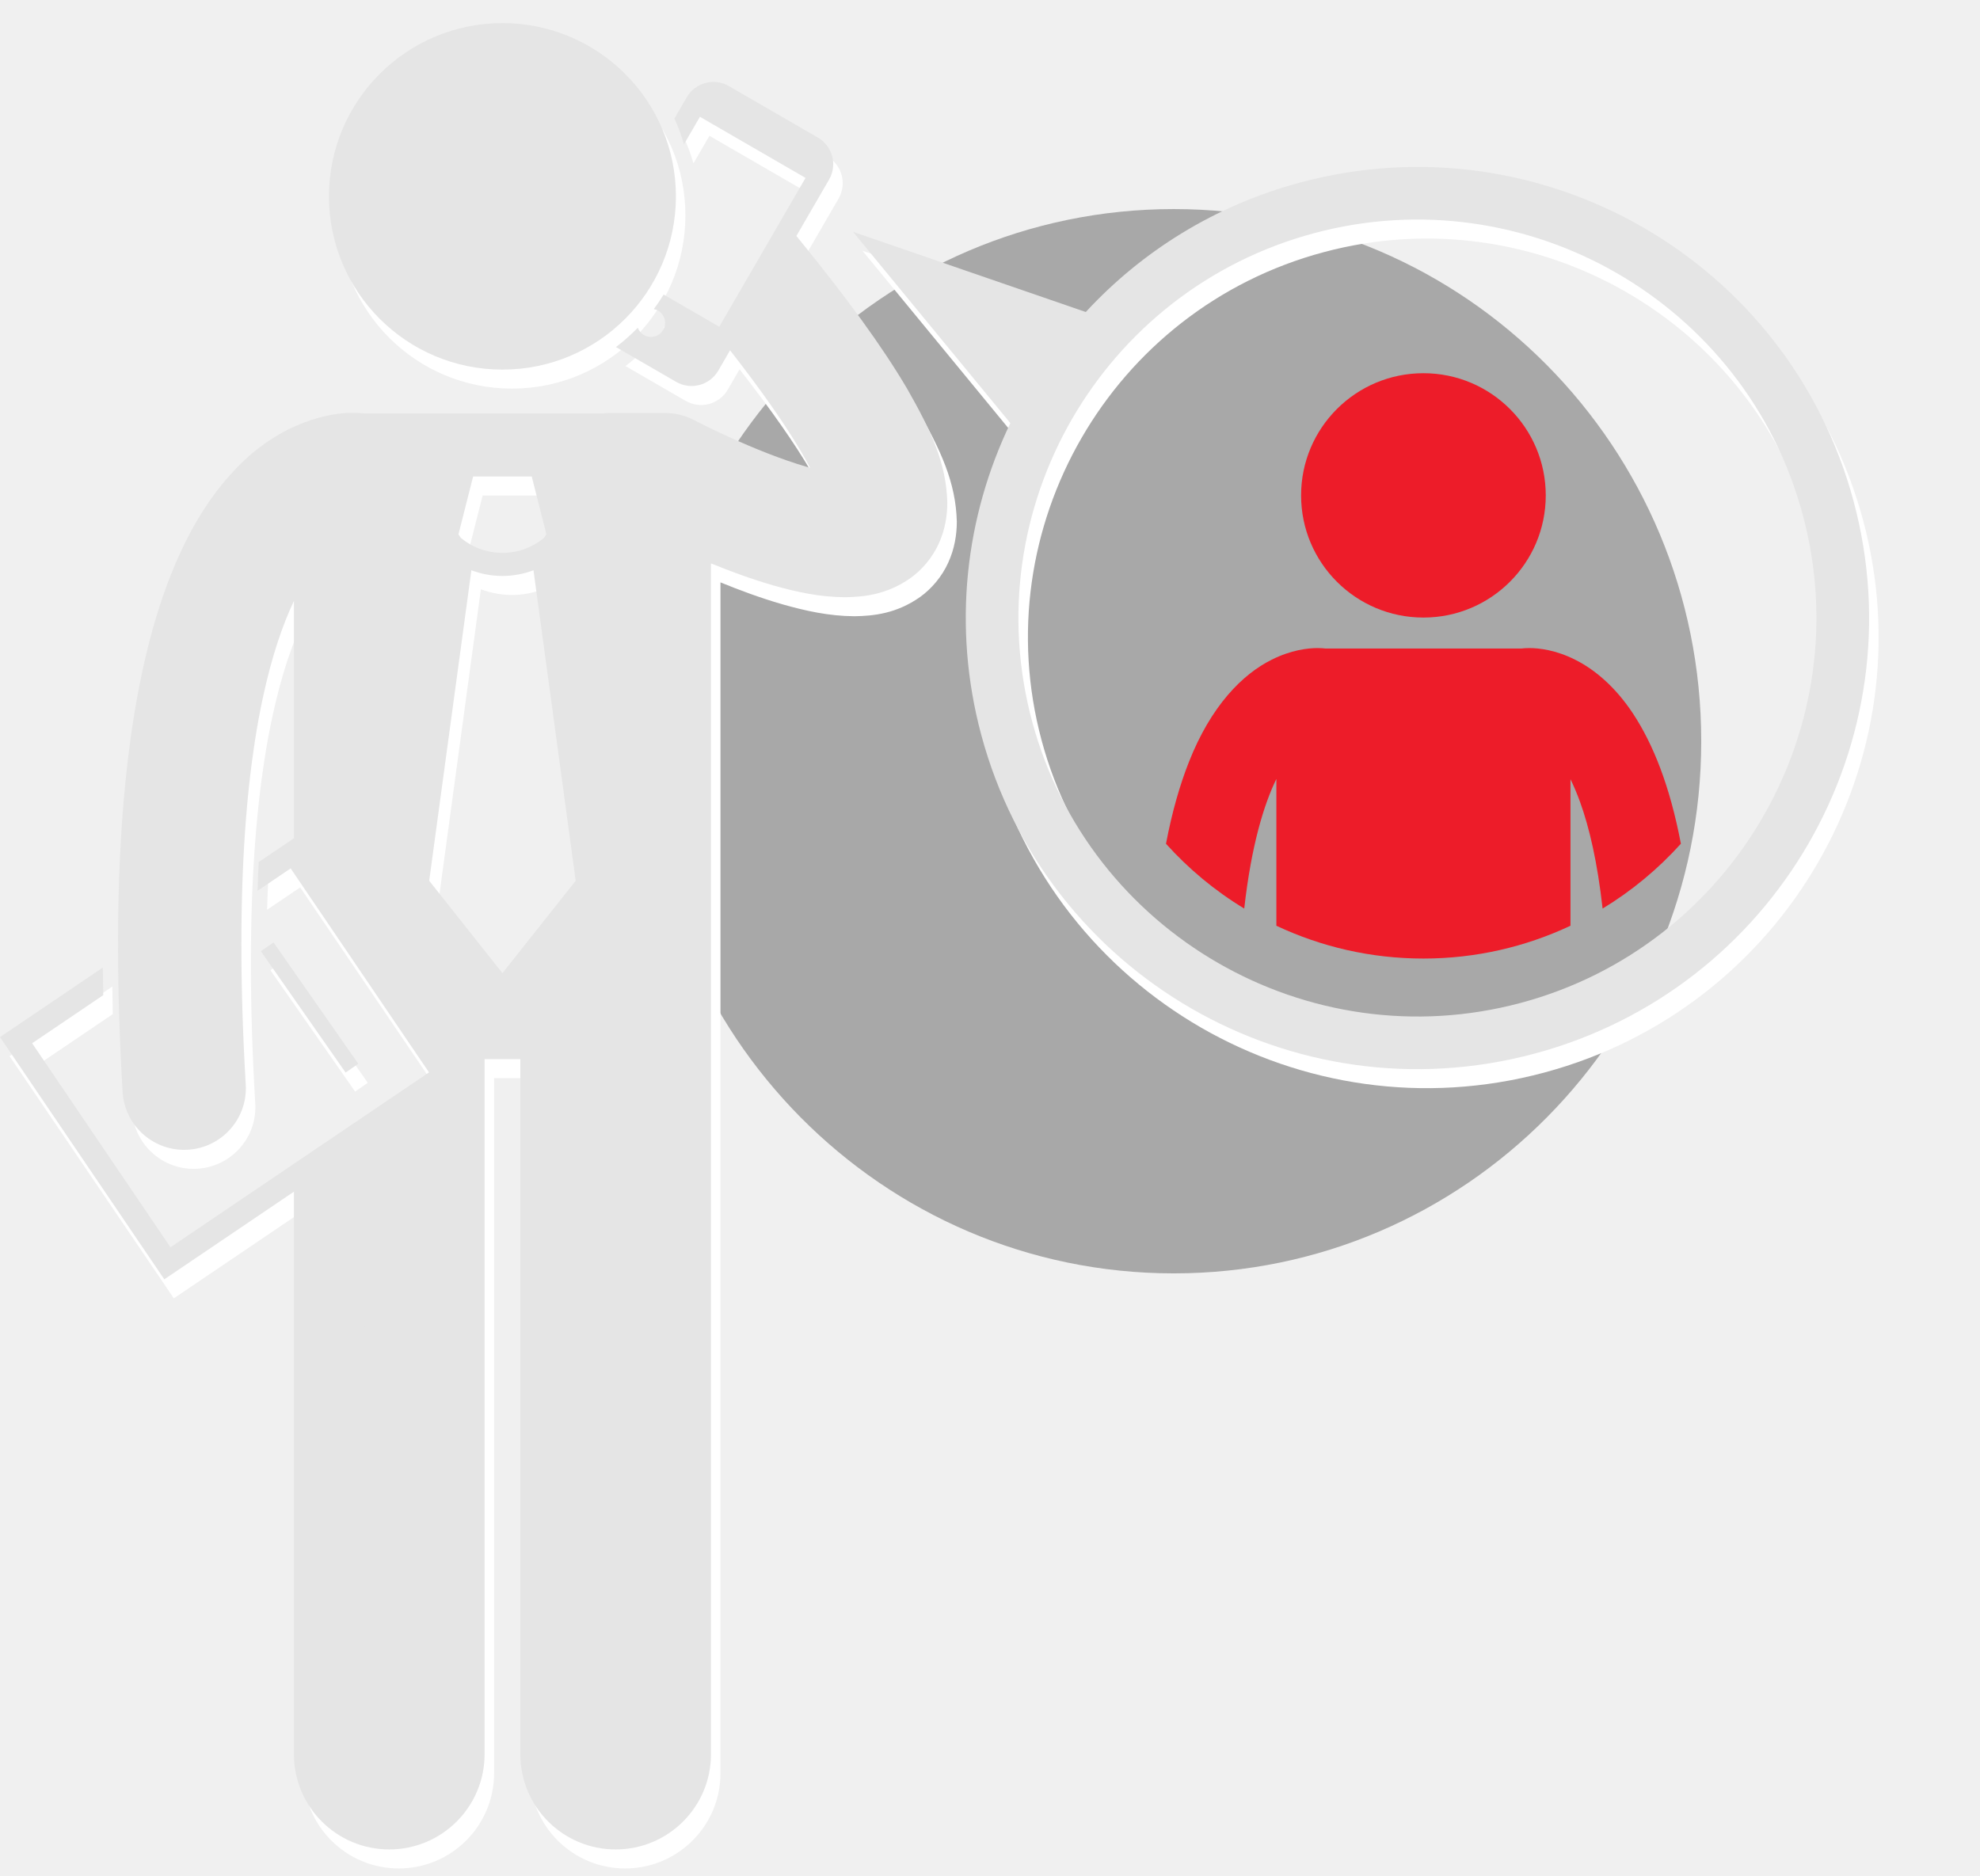
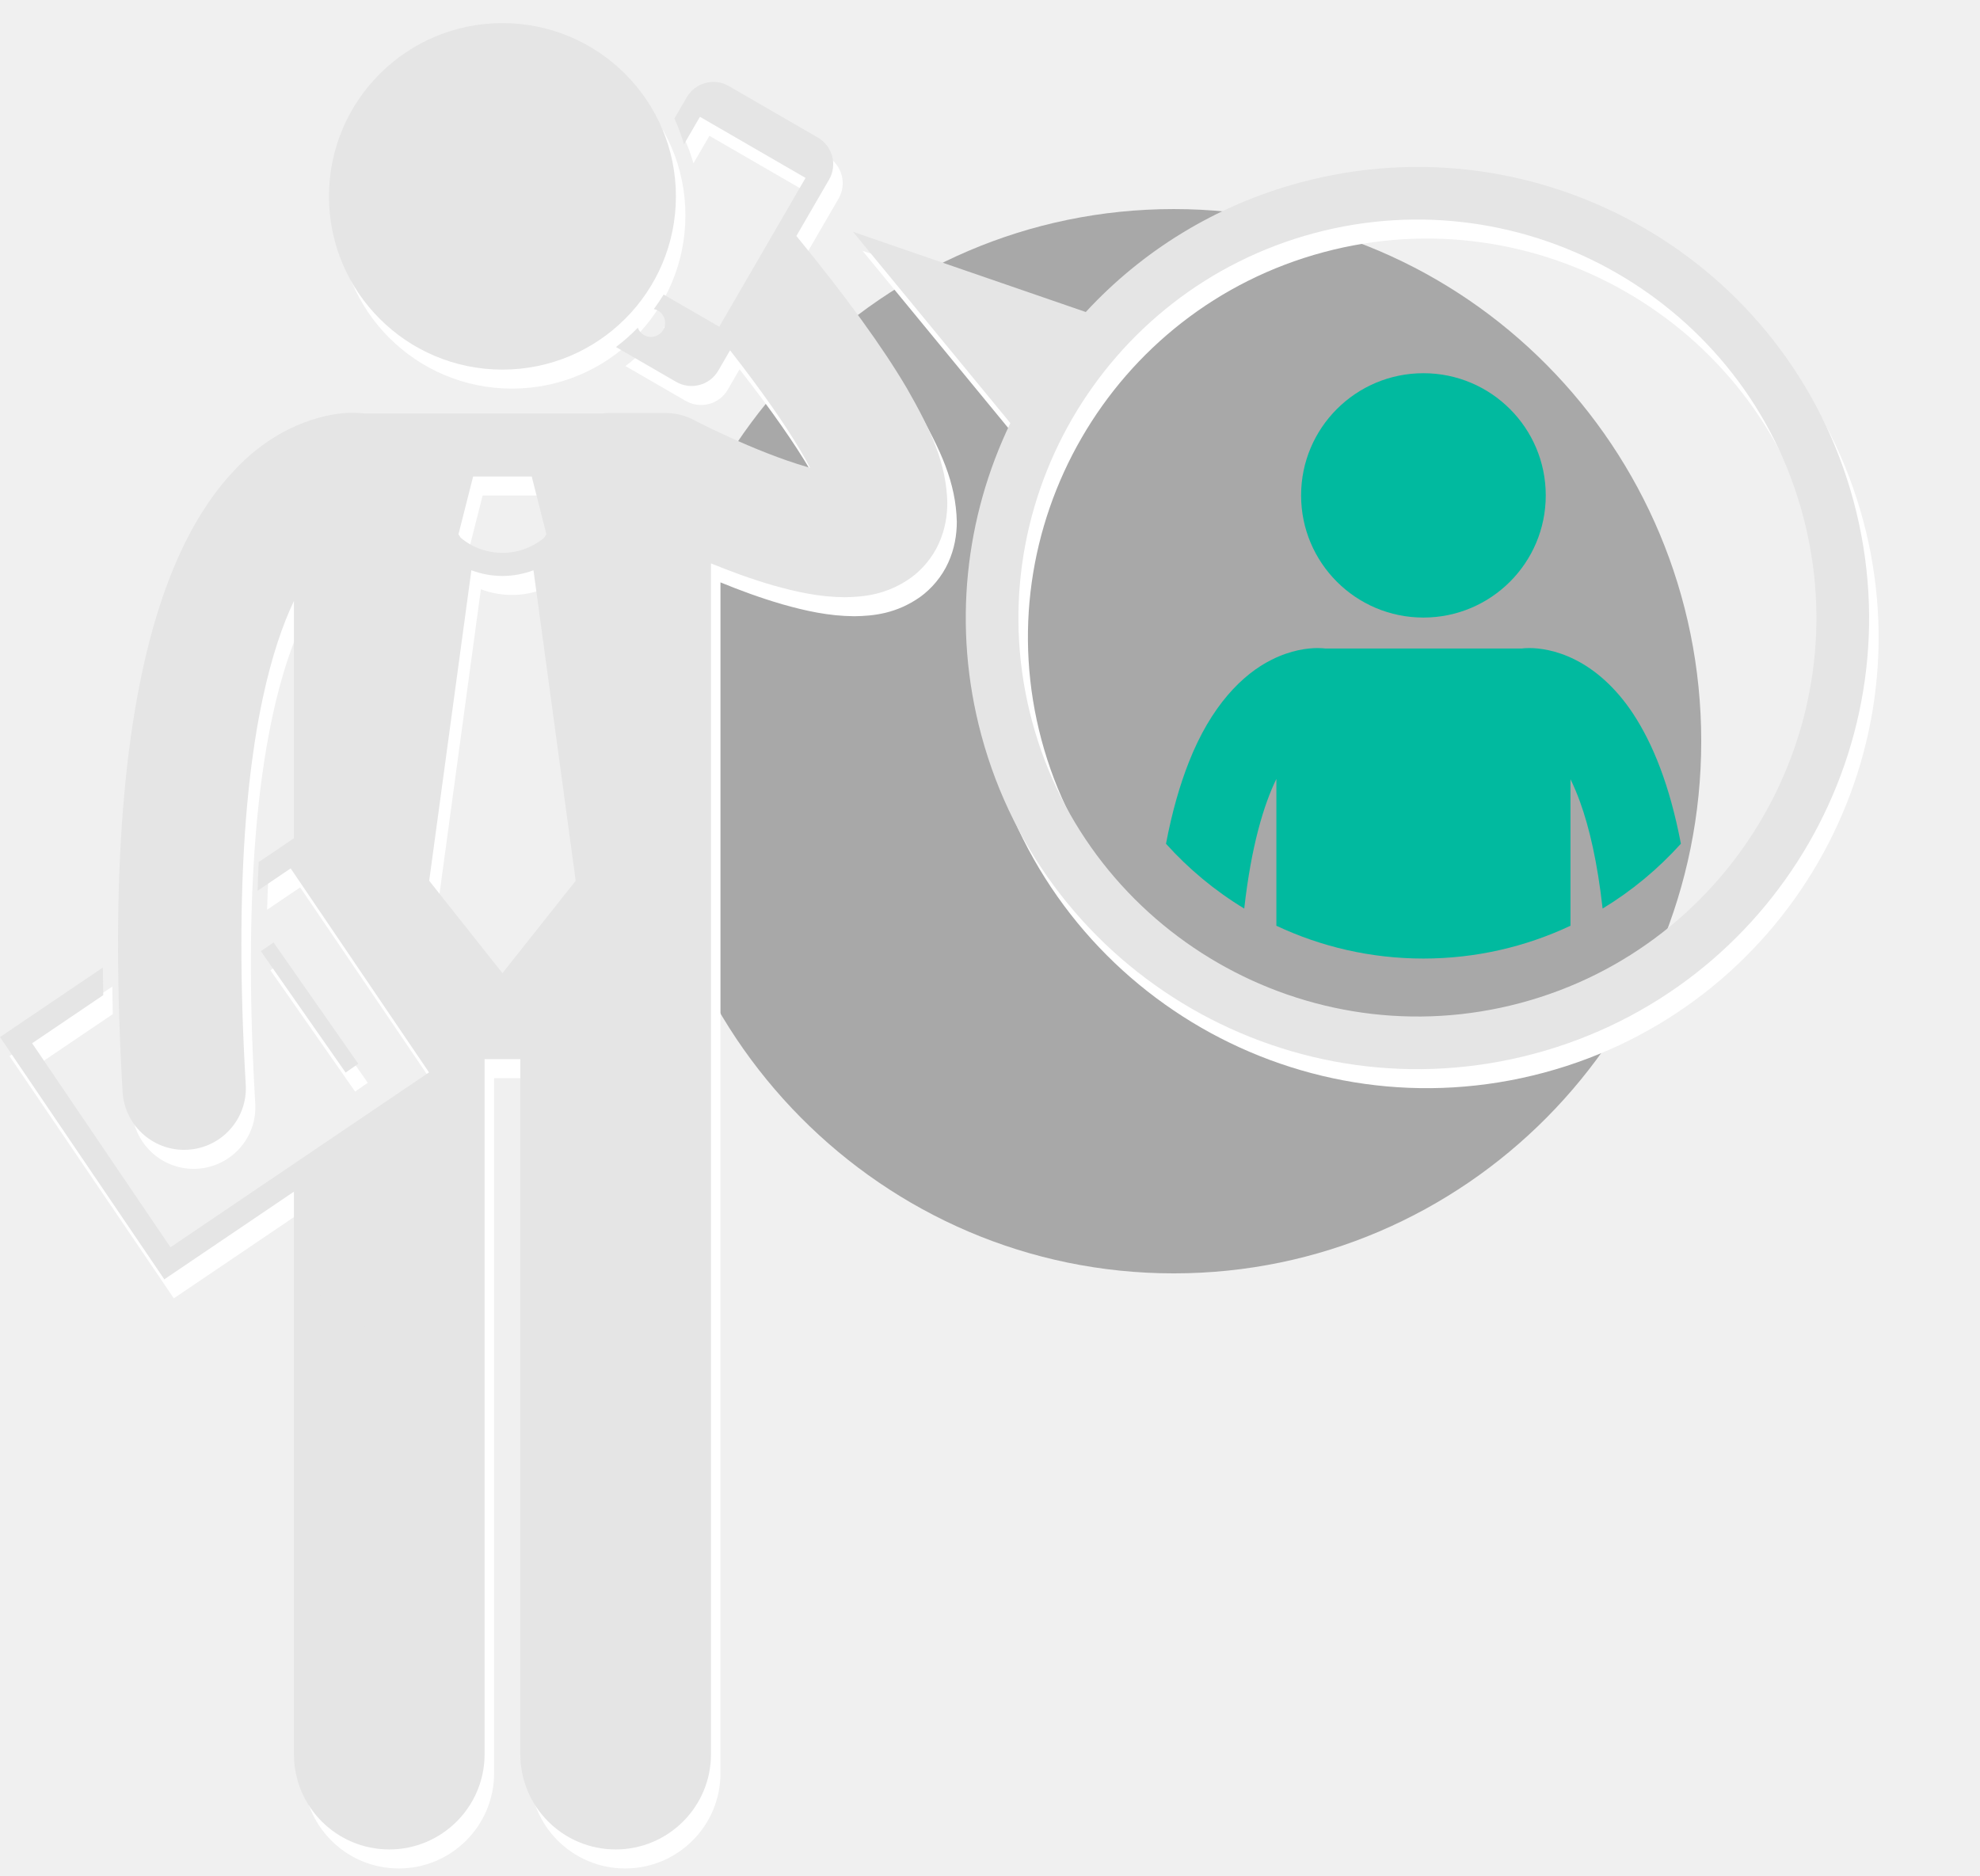
<svg xmlns="http://www.w3.org/2000/svg" width="171" height="162" viewBox="0 0 171 162" fill="none">
  <ellipse cx="101.37" cy="64.023" rx="45.555" ry="45.965" fill="black" fill-opacity="0.3" />
  <path d="M15.011 112.145L26.206 104.572V153.164C26.206 157.707 29.893 161.387 34.438 161.387C38.984 161.387 42.671 157.707 42.671 153.164V93.125H45.757V153.164C45.757 157.707 49.444 161.387 53.989 161.387C58.536 161.387 62.223 157.707 62.223 153.164V50.303C63.869 50.976 65.684 51.652 67.56 52.194C69.556 52.76 71.569 53.213 73.783 53.227C75.436 53.204 77.413 53.006 79.459 51.569C80.456 50.858 81.357 49.788 81.892 48.602C82.435 47.416 82.634 46.185 82.634 45.06C82.55 41.686 81.267 38.892 79.136 35.168C77.051 31.636 73.974 27.368 69.6 22.022L72.421 17.157C73.159 15.885 72.725 14.258 71.453 13.522L63.769 9.076C62.498 8.341 60.867 8.773 60.13 10.045L59.068 11.877C59.394 12.594 59.67 13.339 59.891 14.106L61.269 11.73L70.391 17.008L62.938 29.86L58.136 27.084C57.873 27.515 57.59 27.932 57.289 28.336C57.413 28.362 57.536 28.402 57.653 28.469C58.237 28.807 58.434 29.552 58.098 30.135C57.759 30.718 57.013 30.917 56.429 30.579C56.174 30.432 55.998 30.206 55.904 29.951C55.318 30.553 54.688 31.111 54.017 31.617L59.214 34.624C60.487 35.36 62.116 34.927 62.854 33.656L63.872 31.9C66.672 35.484 68.66 38.365 69.957 40.569C70.273 41.103 70.548 41.597 70.783 42.048C70.696 42.024 70.607 41.998 70.519 41.972C68.354 41.351 65.836 40.32 63.932 39.455C62.974 39.023 62.166 38.632 61.604 38.354C61.324 38.216 61.105 38.105 60.962 38.031C60.817 37.957 60.764 37.927 60.764 37.927C59.991 37.521 59.15 37.314 58.277 37.314H53.451C53.234 37.314 53.021 37.331 52.81 37.356H32.307C32.303 37.355 32.299 37.355 32.295 37.354C32.096 37.329 31.778 37.301 31.354 37.301C29.462 37.249 25.105 38.036 21.233 42.08C17.843 45.589 14.896 51.123 13.041 59.968C12.771 61.256 12.524 62.612 12.302 64.045C12.302 64.049 12.302 64.054 12.3 64.058C11.487 69.323 11.014 75.619 11.014 83.209C11.014 87.103 11.139 91.339 11.409 95.952C11.576 98.778 13.923 100.959 16.723 100.961C16.829 100.961 16.933 100.957 17.04 100.95C19.976 100.778 22.217 98.261 22.045 95.327C21.785 90.904 21.667 86.875 21.668 83.208C21.667 76.073 22.116 70.311 22.825 65.701C22.828 65.69 22.831 65.68 22.832 65.669C23.041 64.31 23.274 63.063 23.524 61.902C24.307 58.253 25.258 55.542 26.205 53.554V74.046L23.162 76.105C23.123 76.915 23.092 77.742 23.067 78.58L25.923 76.648L37.872 94.269L15.543 109.374L3.596 91.752L9.739 87.596C9.721 86.793 9.707 85.998 9.699 85.213L0.821 91.22L15.011 112.145ZM44.213 85.698L37.888 77.717L41.531 50.899C42.394 51.222 43.303 51.391 44.212 51.39H44.213C44.213 51.39 44.216 51.39 44.217 51.39C45.125 51.39 46.032 51.221 46.894 50.898L50.539 77.717L44.213 85.698ZM41.682 42.799H44.213H46.743L48.008 47.787L47.816 48.09C46.773 48.959 45.496 49.394 44.212 49.395C42.928 49.394 41.652 48.959 40.611 48.093L40.417 47.787L41.682 42.799Z" fill="white" />
  <path d="M24.444 83.043L23.351 83.804L30.669 94.284L31.762 93.523L24.444 83.043Z" fill="white" />
  <path d="M32.844 116.987L28.048 110.129C28.089 111.128 28.136 112.139 28.189 113.159L31.515 117.915L32.844 116.987Z" fill="white" />
  <path d="M44.213 33.566C52.487 33.566 59.195 26.866 59.195 18.602C59.195 10.337 52.487 3.637 44.213 3.637C35.939 3.637 29.231 10.337 29.231 18.602C29.231 26.866 35.939 33.566 44.213 33.566Z" fill="white" />
  <path d="M88.078 38.188C84.186 46.283 83.054 55.752 85.563 65.108C91.138 85.888 112.524 98.222 133.329 92.654C154.134 87.086 166.481 65.724 160.906 44.943C155.331 24.161 133.946 11.829 113.141 17.397C105.745 19.376 99.427 23.357 94.594 28.592L74.487 21.662L88.078 38.188ZM114.317 21.781C132.669 16.869 151.599 27.786 156.516 46.116C161.434 64.448 150.504 83.357 132.153 88.268C113.802 93.18 94.87 82.264 89.953 63.932C85.035 45.601 95.966 26.692 114.317 21.781Z" fill="white" />
-   <path d="M107.457 78.478C108.067 73.04 109.155 69.485 110.233 67.28V79.962C114.089 81.776 118.391 82.795 122.93 82.795C127.471 82.795 131.775 81.775 135.633 79.96V67.305C135.911 67.874 136.191 68.528 136.467 69.29C137.251 71.457 137.958 74.455 138.407 78.478C140.927 76.949 143.203 75.056 145.168 72.876C144.204 67.821 142.751 64.254 141.044 61.65C139.502 59.31 137.698 57.811 136.03 56.98C134.365 56.141 132.902 55.974 132.07 55.977C131.77 55.977 131.546 55.997 131.404 56.016C131.402 56.016 131.401 56.016 131.401 56.016H114.466C114.463 56.016 114.461 56.015 114.46 56.015H114.458C114.317 55.998 114.093 55.977 113.794 55.977C112.961 55.975 111.499 56.141 109.833 56.98C107.307 58.231 104.584 60.969 102.679 65.817C101.9 67.784 101.227 70.112 100.699 72.881C102.66 75.059 104.935 76.95 107.457 78.478Z" fill="#ED1C29" />
-   <path d="M122.932 53.342C128.767 53.342 133.497 48.617 133.497 42.789C133.497 36.961 128.767 32.236 122.932 32.236C117.097 32.236 112.367 36.961 112.367 42.789C112.367 48.617 117.097 53.342 122.932 53.342Z" fill="#ED1C29" />
+   <path d="M107.457 78.478C108.067 73.04 109.155 69.485 110.233 67.28V79.962C114.089 81.776 118.391 82.795 122.93 82.795C127.471 82.795 131.775 81.775 135.633 79.96V67.305C135.911 67.874 136.191 68.528 136.467 69.29C137.251 71.457 137.958 74.455 138.407 78.478C140.927 76.949 143.203 75.056 145.168 72.876C144.204 67.821 142.751 64.254 141.044 61.65C139.502 59.31 137.698 57.811 136.03 56.98C134.365 56.141 132.902 55.974 132.07 55.977C131.77 55.977 131.546 55.997 131.404 56.016C131.402 56.016 131.401 56.016 131.401 56.016H114.466C114.463 56.016 114.461 56.015 114.46 56.015H114.458C114.317 55.998 114.093 55.977 113.794 55.977C112.961 55.975 111.499 56.141 109.833 56.98C107.307 58.231 104.584 60.969 102.679 65.817C101.9 67.784 101.227 70.112 100.699 72.881C102.66 75.059 104.935 76.95 107.457 78.478Z" fill="#01ba9f" />
+   <path d="M122.932 53.342C128.767 53.342 133.497 48.617 133.497 42.789C133.497 36.961 128.767 32.236 122.932 32.236C117.097 32.236 112.367 36.961 112.367 42.789C112.367 48.617 117.097 53.342 122.932 53.342Z" fill="#01ba9f" />
  <path d="M14.19 110.503L25.385 102.93V151.523C25.385 156.065 29.072 159.745 33.617 159.745C38.163 159.745 41.85 156.065 41.85 151.523V91.484H44.937V151.523C44.937 156.065 48.623 159.745 53.169 159.745C57.715 159.745 61.402 156.065 61.402 151.523V48.662C63.048 49.334 64.864 50.01 66.739 50.553C68.736 51.118 70.748 51.571 72.962 51.585C74.615 51.562 76.592 51.364 78.638 49.928C79.636 49.216 80.537 48.147 81.071 46.961C81.615 45.775 81.814 44.544 81.814 43.418C81.729 40.044 80.447 37.25 78.315 33.526C76.23 29.994 73.153 25.727 68.779 20.381L71.601 15.515C72.338 14.244 71.904 12.616 70.632 11.88L62.949 7.434C61.677 6.699 60.046 7.132 59.31 8.404L58.247 10.235C58.573 10.952 58.849 11.697 59.07 12.465L60.448 10.088L69.57 15.367L62.117 28.219L57.315 25.442C57.052 25.873 56.769 26.291 56.468 26.694C56.592 26.72 56.715 26.76 56.832 26.827C57.416 27.165 57.614 27.911 57.277 28.494C56.939 29.077 56.192 29.276 55.608 28.938C55.353 28.791 55.177 28.564 55.083 28.309C54.498 28.911 53.867 29.469 53.196 29.975L58.393 32.983C59.666 33.718 61.295 33.285 62.033 32.014L63.051 30.258C65.851 33.842 67.839 36.723 69.136 38.928C69.453 39.462 69.727 39.956 69.962 40.407C69.875 40.382 69.786 40.357 69.698 40.331C67.533 39.709 65.015 38.679 63.111 37.813C62.154 37.382 61.345 36.991 60.783 36.712C60.504 36.574 60.284 36.463 60.141 36.389C59.996 36.316 59.943 36.286 59.943 36.286C59.17 35.879 58.329 35.673 57.457 35.673H52.63C52.413 35.673 52.2 35.689 51.989 35.715H31.486C31.482 35.714 31.478 35.713 31.474 35.712C31.275 35.687 30.957 35.659 30.533 35.659C28.642 35.607 24.284 36.395 20.412 40.439C17.022 43.947 14.075 49.481 12.22 58.327C11.95 59.615 11.703 60.971 11.481 62.404C11.481 62.407 11.481 62.412 11.479 62.417C10.666 67.681 10.193 73.978 10.193 81.567C10.193 85.461 10.318 89.698 10.588 94.31C10.755 97.137 13.102 99.318 15.903 99.319C16.008 99.319 16.112 99.315 16.219 99.308C19.155 99.137 21.396 96.62 21.224 93.686C20.964 89.262 20.846 85.234 20.847 81.566C20.846 74.431 21.295 68.669 22.005 64.06C22.007 64.048 22.01 64.038 22.011 64.027C22.22 62.668 22.453 61.421 22.703 60.261C23.486 56.612 24.437 53.9 25.384 51.912V72.405L22.341 74.463C22.302 75.273 22.271 76.1 22.246 76.939L25.102 75.007L37.051 92.628L14.723 107.733L2.775 90.111L8.918 85.955C8.9 85.151 8.886 84.356 8.879 83.572L0 89.579L14.19 110.503ZM43.392 84.056L37.067 76.075L40.71 49.257C41.573 49.58 42.482 49.749 43.391 49.749H43.392C43.392 49.749 43.395 49.749 43.396 49.749C44.304 49.749 45.211 49.58 46.073 49.257L49.719 76.075L43.392 84.056ZM40.861 41.157H43.392H45.922L47.187 46.145L46.995 46.449C45.952 47.317 44.675 47.752 43.391 47.753C42.107 47.752 40.831 47.318 39.79 46.451L39.596 46.145L40.861 41.157Z" fill="#E5E5E5" />
  <path d="M23.623 81.402L22.53 82.163L29.849 92.643L30.941 91.882L23.623 81.402Z" fill="#E5E5E5" />
  <path d="M32.023 115.345L27.227 108.488C27.268 109.487 27.315 110.497 27.368 111.517L30.694 116.274L32.023 115.345Z" fill="#E5E5E5" />
  <path d="M43.392 31.925C51.667 31.925 58.374 25.225 58.374 16.96C58.374 8.695 51.667 1.995 43.392 1.995C35.118 1.995 28.411 8.695 28.411 16.96C28.411 25.225 35.118 31.925 43.392 31.925Z" fill="#E5E5E5" />
  <path d="M87.257 36.546C83.365 44.641 82.233 54.11 84.743 63.466C90.317 84.247 111.703 96.581 132.508 91.012C153.313 85.444 165.66 64.082 160.085 43.301C154.51 22.519 133.125 10.187 112.32 15.755C104.925 17.735 98.606 21.716 93.773 26.95L73.667 20.021L87.257 36.546ZM113.497 20.139C131.848 15.227 150.778 26.144 155.695 44.475C160.613 62.807 149.684 81.715 131.332 86.627C112.981 91.538 94.049 80.622 89.132 62.29C84.215 43.959 95.145 25.051 113.497 20.139Z" fill="#E5E5E5" />
</svg>
